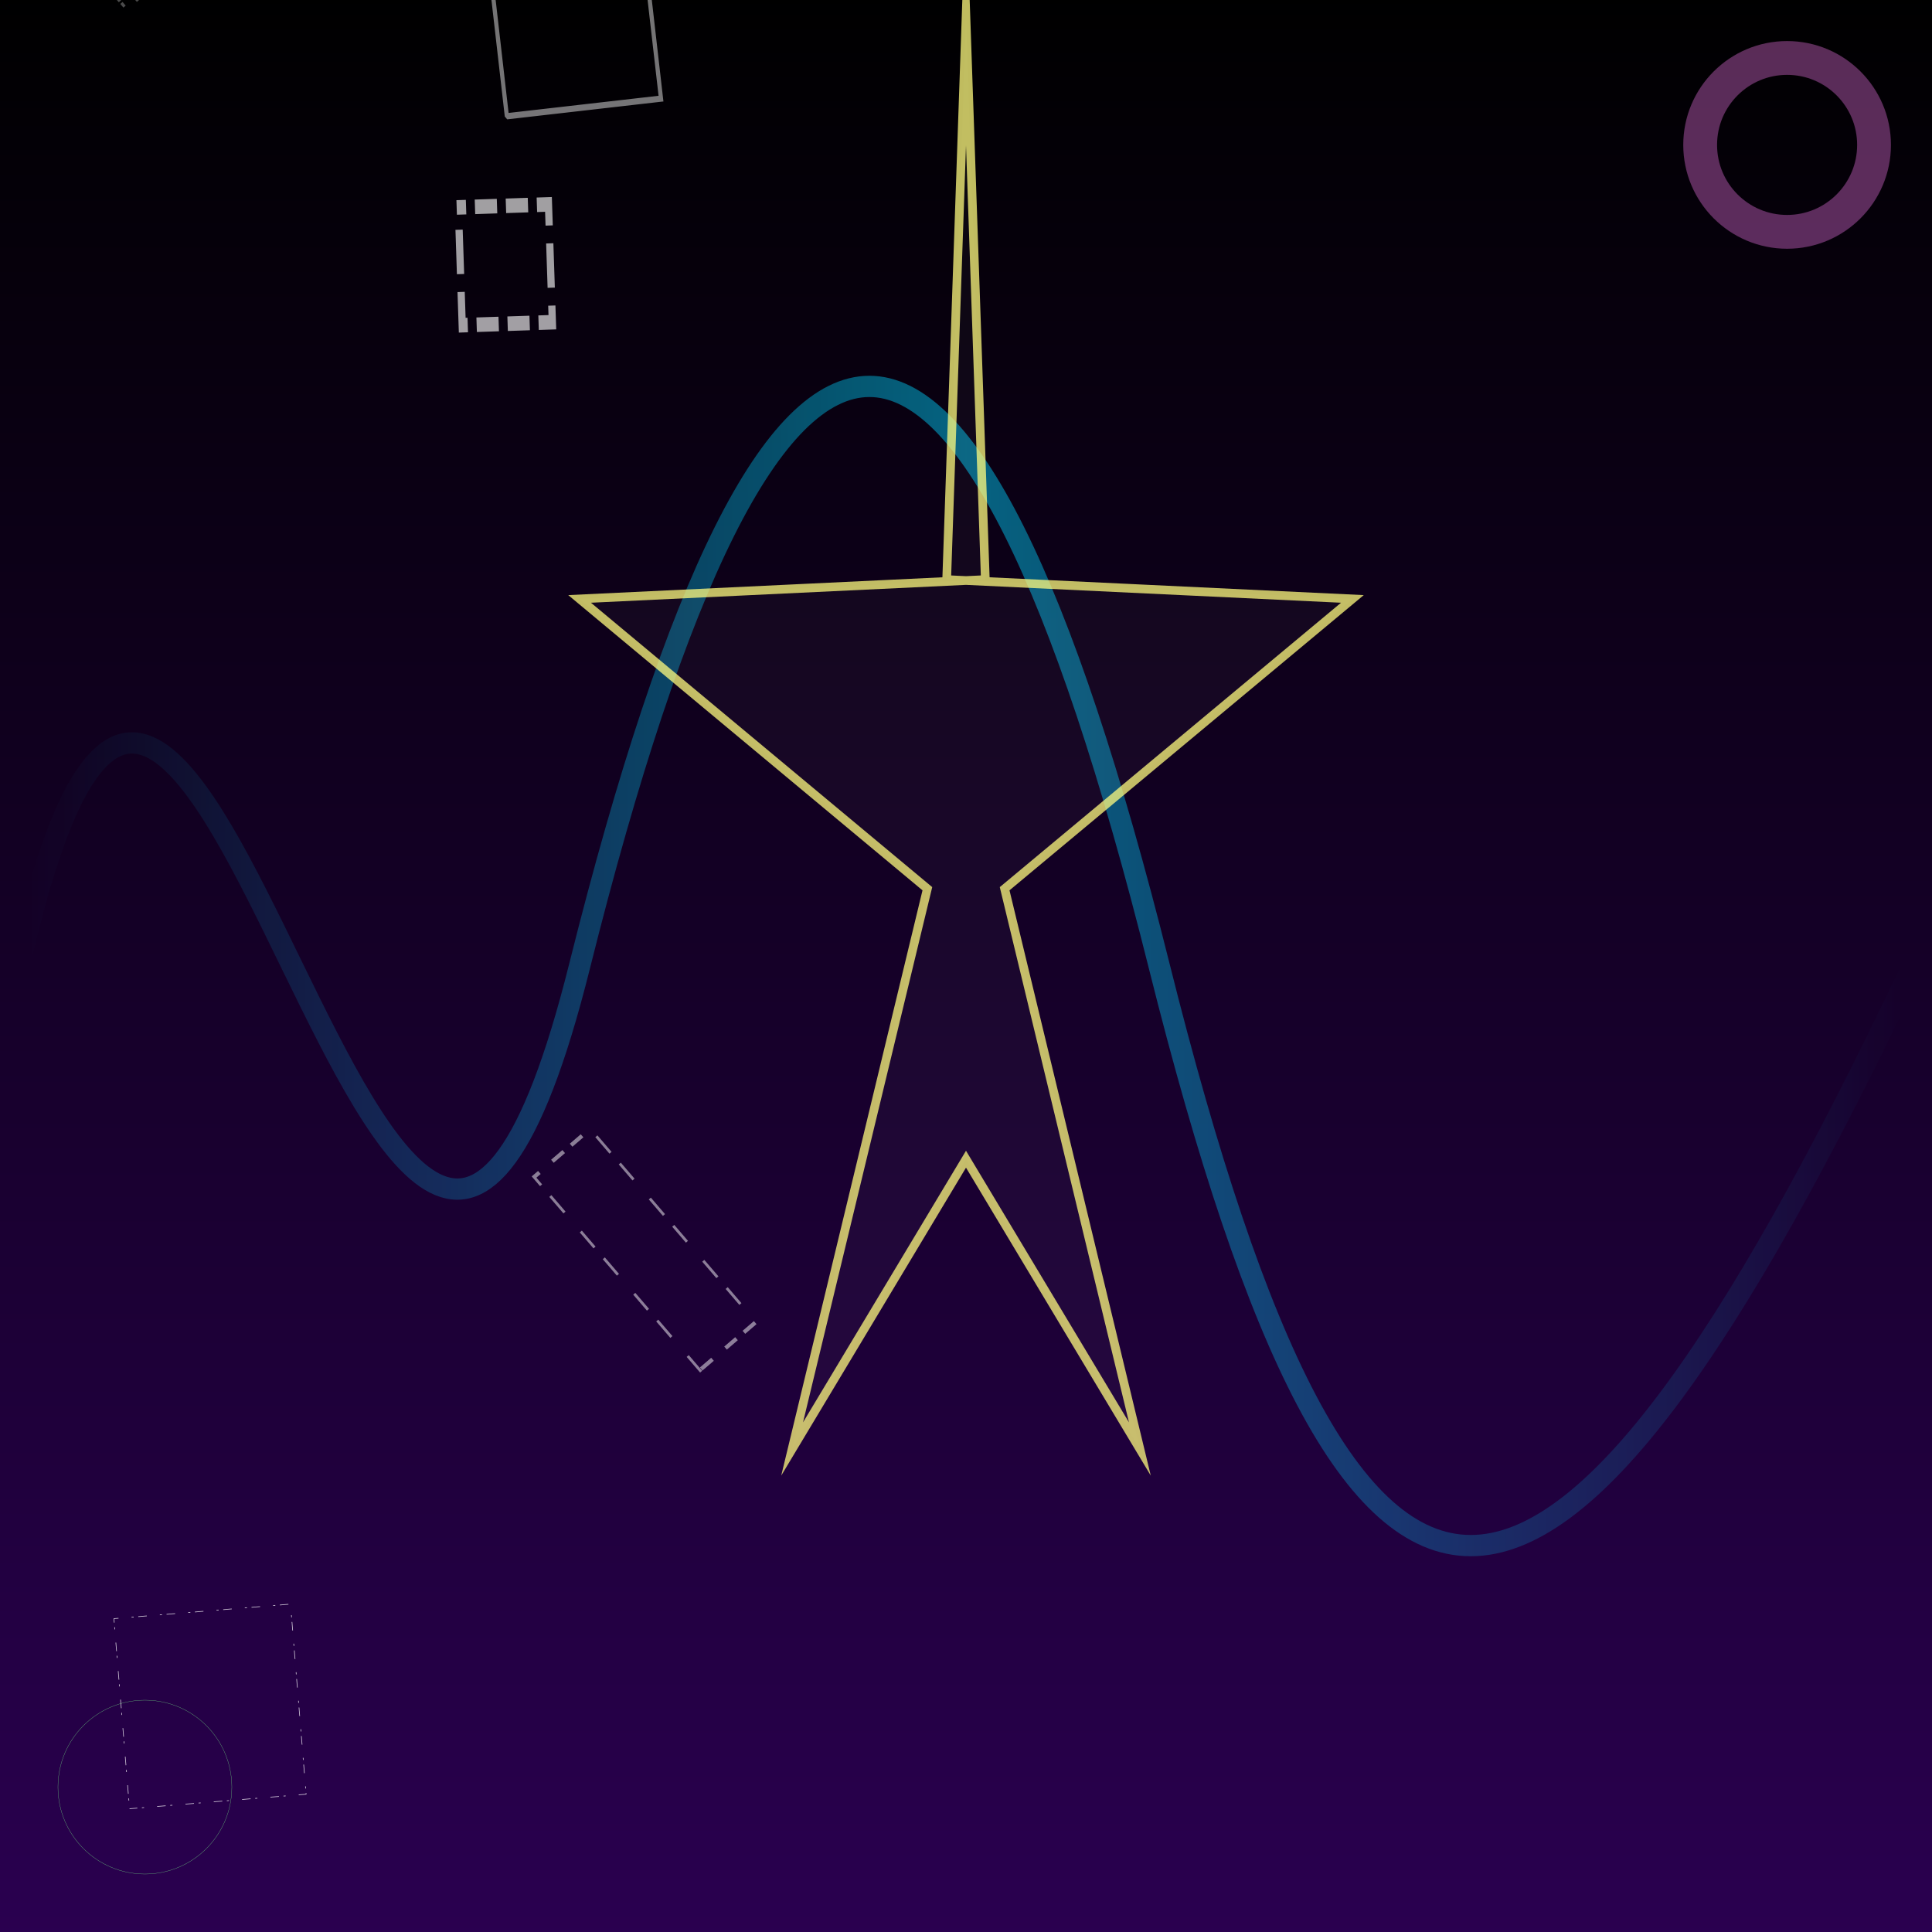
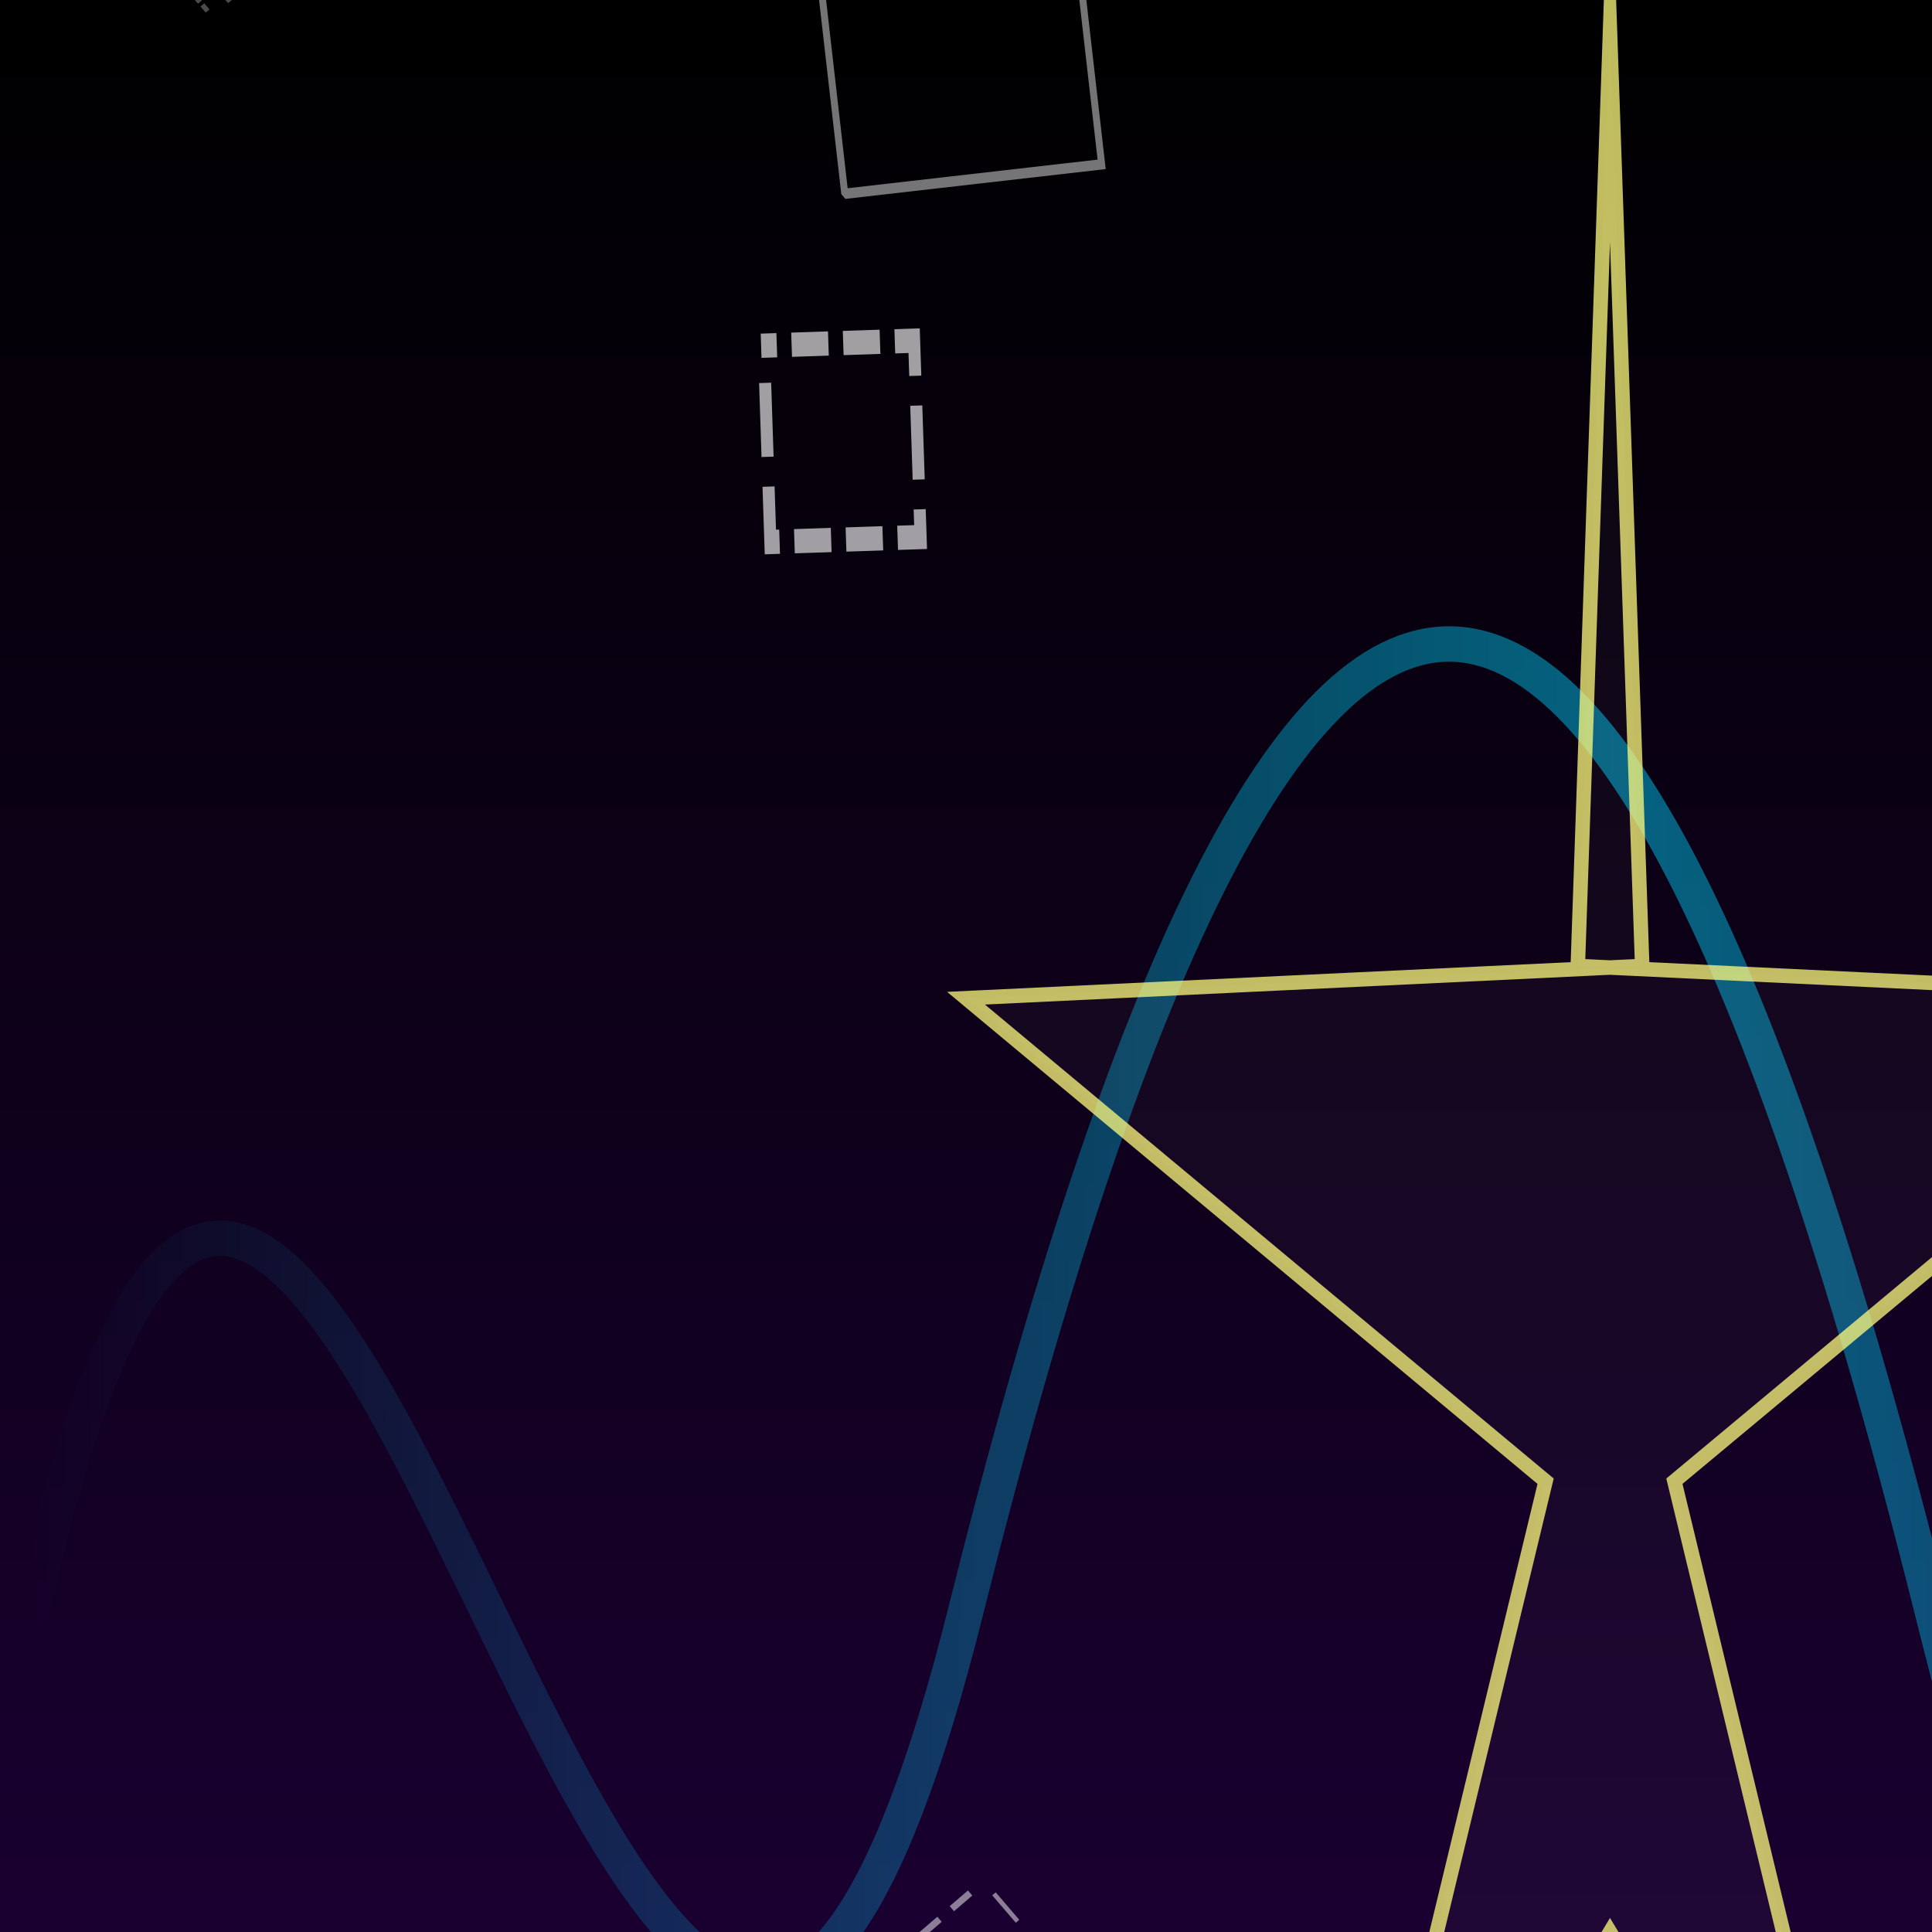
- <svg xmlns="http://www.w3.org/2000/svg" width="1200" height="1200" viewBox="0 0 2000 2000">
+ <svg xmlns="http://www.w3.org/2000/svg" width="1200" height="1200" viewBox="0 0 1200 1200">
  <defs>
    <linearGradient id="g1" x1="0" y1="0" x2="0" y2="1">
      <stop offset="0" stop-color="#000000" />
      <stop offset="1" stop-color="#2a0050" />
    </linearGradient>
    <linearGradient id="g2" x1="0" y1="0" x2="1" y2="0">
      <stop offset="0" stop-color="#00d4ff" stop-opacity="0.0" />
      <stop offset="0.5" stop-color="#00d4ff" stop-opacity="0.55" />
      <stop offset="1" stop-color="#00d4ff" stop-opacity="0.0" />
    </linearGradient>
  </defs>
  <rect x="0" y="0" width="2000" height="2000" fill="url(#g1)" />
  <path d="M 20,1000 C 200,200 400,1800 600,1000 S 1000,200 1200,1000 S 1600,1800 1980,1000" fill="none" stroke="url(#g2)" stroke-width="22" stroke-linecap="round" stroke-linejoin="round" opacity="0.85" />
  <path d="M 1000,20 L 980,600 L 1400,620 L 1040,920 L 1180,1500 L 1000,1200 L 820,1500 L 960,920 L 600,620 L 1020,600 Z" fill="#ffffff" fill-opacity="0.03" stroke="#fffb7d" stroke-opacity="0.75" stroke-width="9" stroke-linejoin="miter" stroke-miterlimit="1000" />
  <g>
    <rect x="1653.38" y="1490.85" width="98.36" height="64.38" fill="none" stroke="#ffffff" stroke-opacity="0.473" stroke-width="4.482" stroke-dasharray="1.01,10.83,0.00,20.06" stroke-dashoffset="-5.69" stroke-linejoin="bevel" stroke-linecap="round" stroke-miterlimit="228.88" transform="rotate(184.06 1702.56 1523.04) scale(1.332 0.527)" />
    <rect x="519.07" y="115.63" width="102.59" height="66.72" fill="none" stroke="#ffffff" stroke-opacity="0.622" stroke-width="8.236" stroke-dasharray="10.03,4.39,2.47,18.35" stroke-dashoffset="12.20" stroke-linejoin="miter" stroke-linecap="square" stroke-miterlimit="246.96" transform="rotate(358.11 570.36 148.99) scale(0.910 1.829)" />
    <rect x="888.12" y="534.85" width="127.18" height="161.17" fill="none" stroke="#ffffff" stroke-opacity="0.294" stroke-width="4.243" stroke-dasharray="4.14,1.05,18.74,20.83" stroke-dashoffset="1.87" stroke-linejoin="bevel" stroke-linecap="butt" stroke-miterlimit="62.75" transform="rotate(229.13 951.71 615.44) scale(2.196 0.732)" />
    <rect x="437.24" y="1258.17" width="191.55" height="201.61" fill="none" stroke="#ffffff" stroke-opacity="0.185" stroke-width="8.956" stroke-dasharray="2.78,1.03,9.72,10.31" stroke-dashoffset="-14.98" stroke-linejoin="round" stroke-linecap="square" stroke-miterlimit="197.37" transform="rotate(93.22 533.02 1358.98) scale(1.818 2.009)" />
    <rect x="1654.77" y="1880.43" width="83.82" height="129.07" fill="none" stroke="#ffffff" stroke-opacity="0.663" stroke-width="9.845" stroke-dasharray="2.63,1.30,12.92,0.48" stroke-dashoffset="-21.47" stroke-linejoin="bevel" stroke-linecap="square" stroke-miterlimit="45.60" transform="rotate(47.05 1696.68 1944.97) scale(0.972 1.682)" />
    <rect x="1232.10" y="558.21" width="68.64" height="118.61" fill="none" stroke="#ffffff" stroke-opacity="0.422" stroke-width="2.594" stroke-dasharray="4.64,16.59,17.77,8.60" stroke-dashoffset="-23.65" stroke-linejoin="miter" stroke-linecap="square" stroke-miterlimit="84.46" transform="rotate(223.48 1266.42 617.51) scale(0.270 2.026)" />
    <rect x="198.62" y="1650.41" width="206.11" height="192.89" fill="none" stroke="#ffffff" stroke-opacity="0.764" stroke-width="0.718" stroke-dasharray="2.37,4.97,9.33,14.26" stroke-dashoffset="-8.87" stroke-linejoin="round" stroke-linecap="butt" stroke-miterlimit="57.56" transform="rotate(265.30 301.67 1746.85) scale(0.958 0.951)" />
    <rect x="1062.60" y="839.21" width="116.46" height="95.30" fill="none" stroke="#ffffff" stroke-opacity="0.456" stroke-width="3.144" stroke-dasharray="11.11,1.97,0.40,1.53" stroke-dashoffset="13.66" stroke-linejoin="bevel" stroke-linecap="square" stroke-miterlimit="93.03" transform="rotate(173.47 1120.83 886.86) scale(1.379 2.045)" />
    <rect x="442.10" y="1752.74" width="210.26" height="93.45" fill="none" stroke="#ffffff" stroke-opacity="0.586" stroke-width="2.996" stroke-dasharray="7.79,16.63,7.62,15.56" stroke-dashoffset="10.47" stroke-linejoin="round" stroke-linecap="round" stroke-miterlimit="43.75" transform="rotate(156.77 547.23 1799.47) scale(1.078 0.740)" />
    <rect x="750.76" y="1837.02" width="159.20" height="67.35" fill="none" stroke="#ffffff" stroke-opacity="0.496" stroke-width="2.511" stroke-dasharray="11.07,11.41,10.66,18.18" stroke-dashoffset="22.74" stroke-linejoin="miter" stroke-linecap="square" stroke-miterlimit="49.93" transform="rotate(229.35 830.36 1870.69) scale(1.655 1.135)" />
  </g>
  <circle cx="150" cy="1850" r="90" fill="none" stroke="#7dff8a" stroke-width="0.25" opacity="0.9" />
  <circle cx="1850" cy="150" r="90" fill="none" stroke="#ff7df5" stroke-width="35" opacity="0.35" />
</svg>
